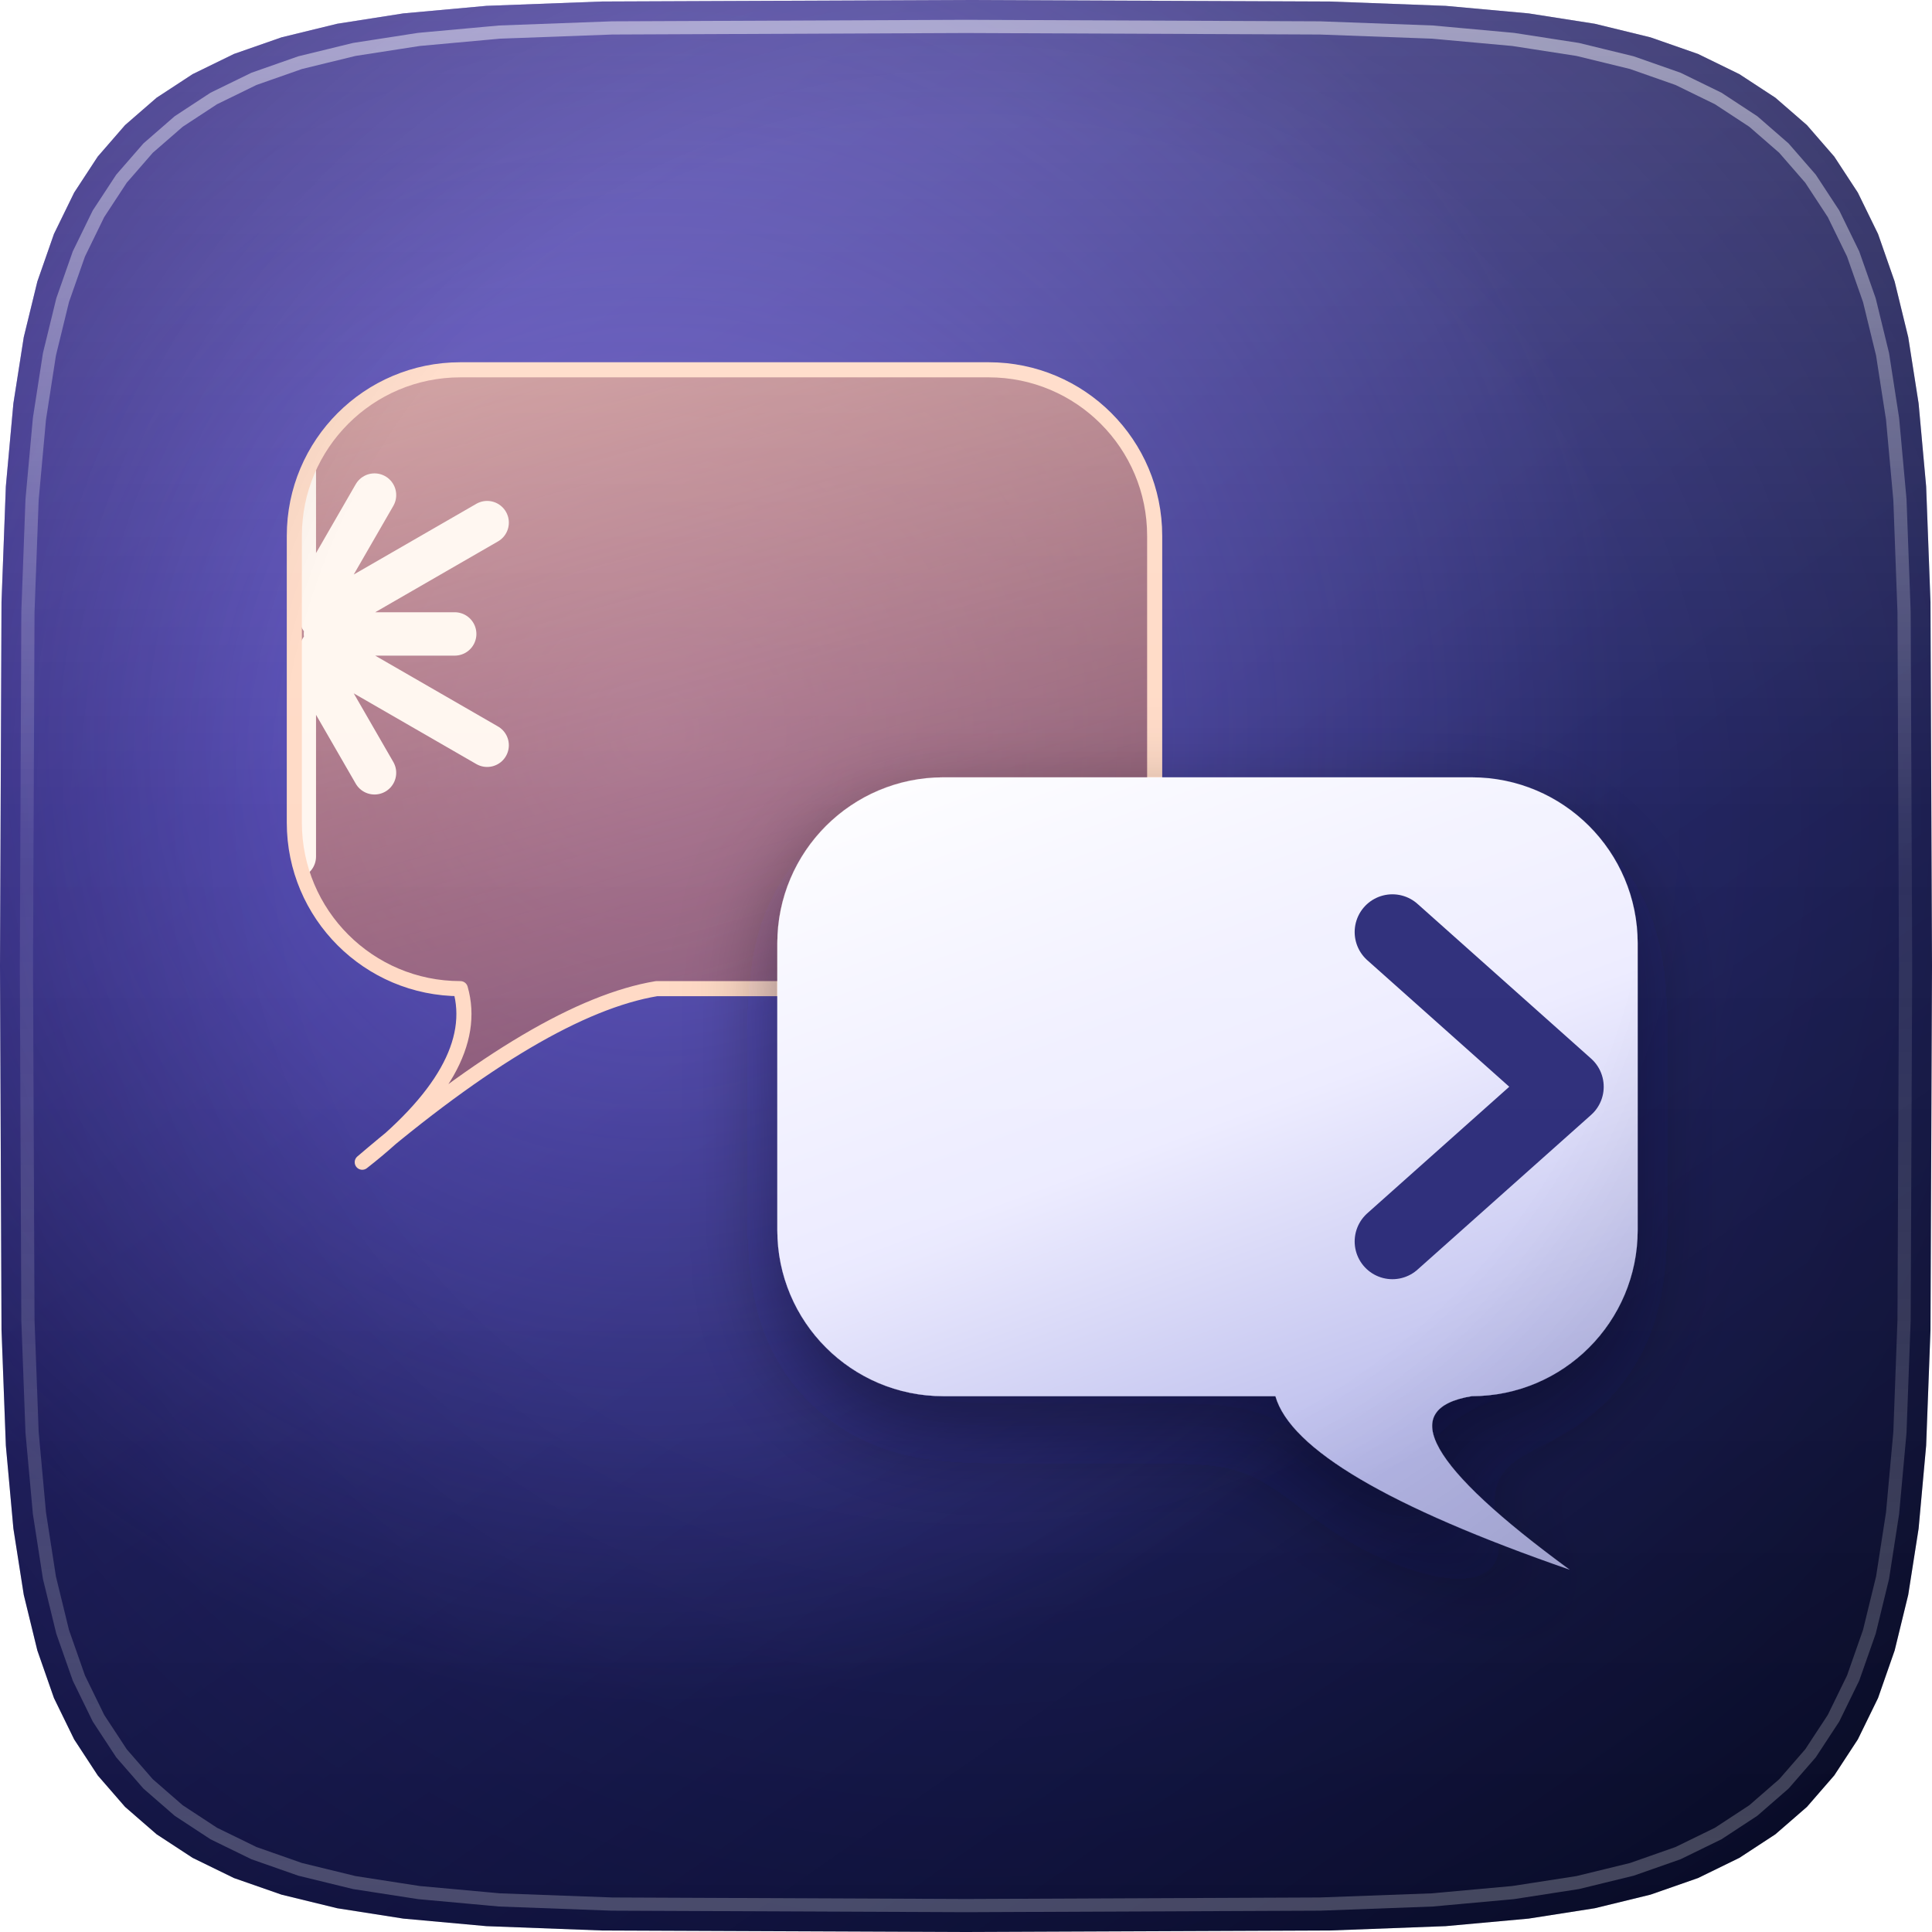
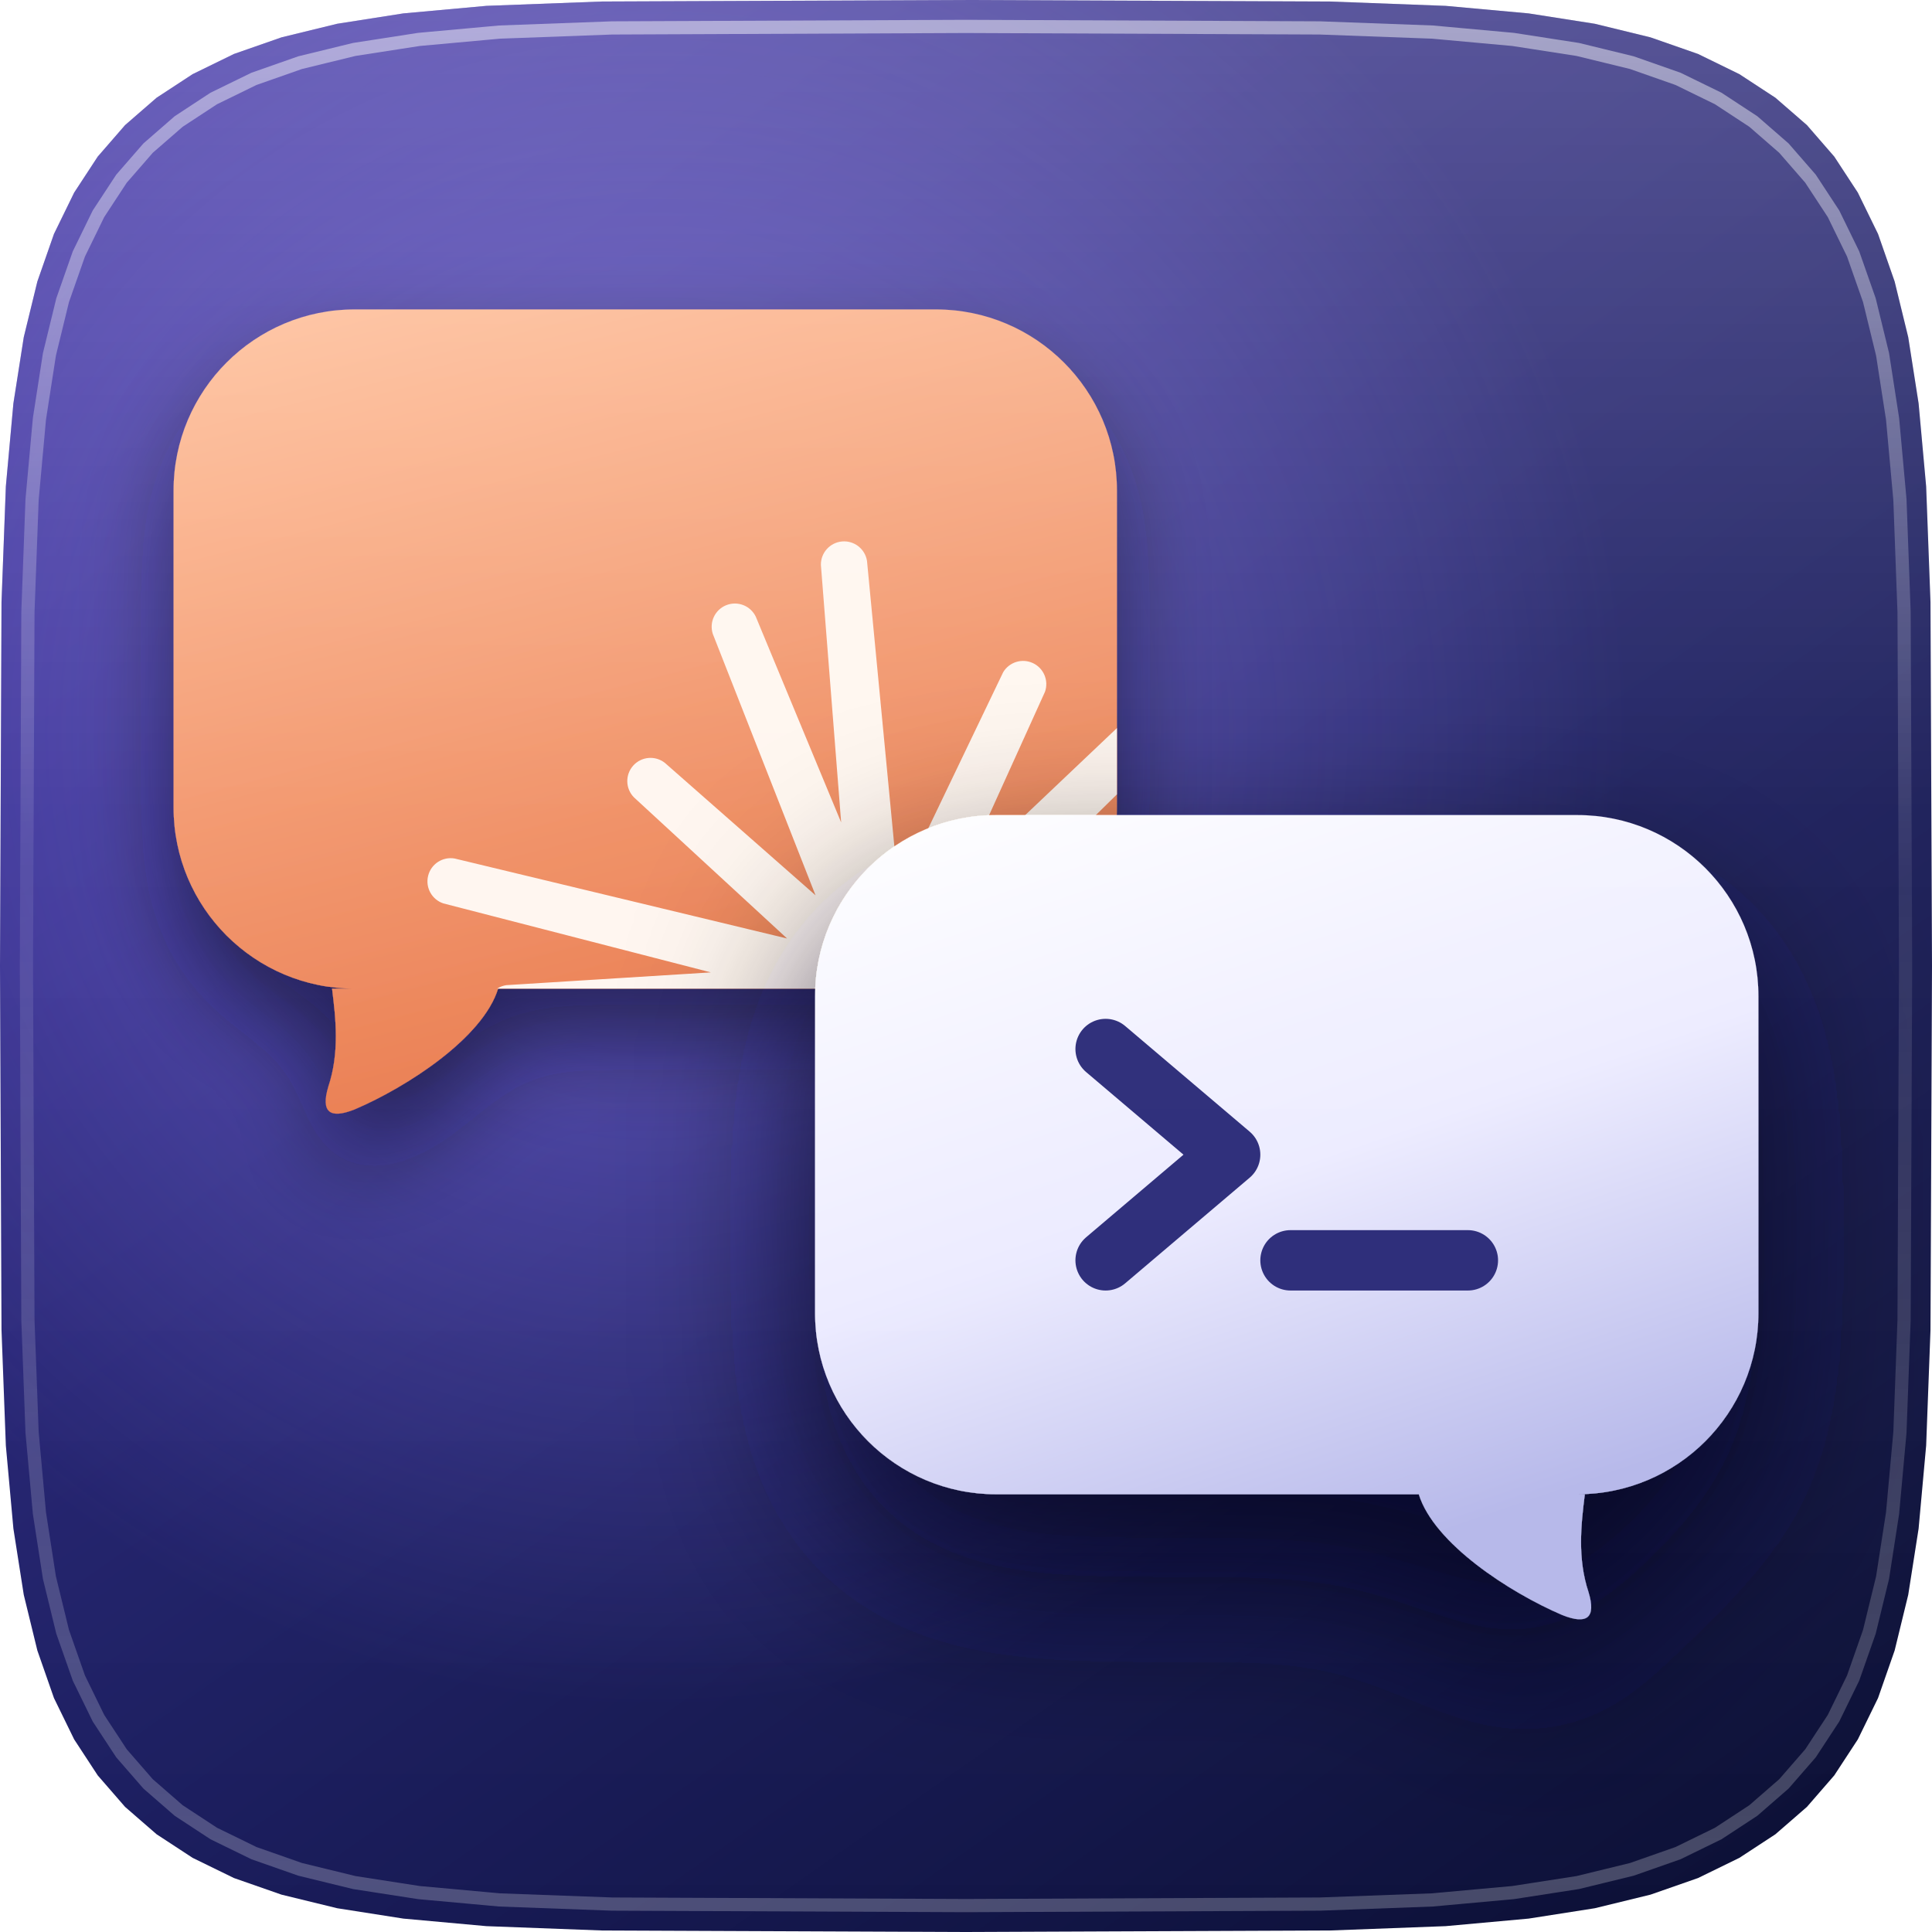
<svg xmlns="http://www.w3.org/2000/svg" viewBox="0 0 1024 1024" width="1024" height="1024">
  <defs>
    <linearGradient id="bg" x1=".15" y1="0" x2=".85" y2="1">
      <stop offset="0" stop-color="#3B2F9E" />
      <stop offset=".55" stop-color="#1D1F63" />
      <stop offset="1" stop-color="#0C1036" />
    </linearGradient>
    <radialGradient id="halo" cx=".34" cy=".38" r=".5">
      <stop offset="0" stop-color="#8E7BFF" stop-opacity=".55" />
      <stop offset="1" stop-color="#8E7BFF" stop-opacity="0" />
    </radialGradient>
    <linearGradient id="rim" x1="0" y1="0" x2="0" y2="1">
      <stop offset="0" stop-color="#fff" stop-opacity=".55" />
      <stop offset=".45" stop-color="#fff" stop-opacity=".1" />
      <stop offset="1" stop-color="#fff" stop-opacity=".28" />
    </linearGradient>
    <linearGradient id="gloss" x1="0" y1="0" x2="0" y2="1">
      <stop offset="0" stop-color="#fff" stop-opacity=".22" />
      <stop offset=".42" stop-color="#fff" stop-opacity=".04" />
      <stop offset="1" stop-color="#fff" stop-opacity="0" />
    </linearGradient>
-     <radialGradient id="vig" cx=".5" cy=".42" r=".78">
-       <stop offset=".45" stop-opacity="0" />
-       <stop offset="1" stop-opacity=".38" />
-     </radialGradient>
    <linearGradient id="warm" x1="0" y1="0" x2=".3" y2="1">
-       <stop offset="0" stop-color="#F2B090" stop-opacity=".78" />
-       <stop offset="1" stop-color="#C96A4A" stop-opacity=".46" />
+       <stop offset="0" stop-color="#FFBE98" />
+       <stop offset="1" stop-color="#E97B4E" />
    </linearGradient>
    <linearGradient id="steel" x1="0" y1="0" x2=".4" y2="1">
      <stop offset="0" stop-color="#fff" />
      <stop offset=".55" stop-color="#ECEBFF" />
      <stop offset="1" stop-color="#B6B8EA" />
    </linearGradient>
    <filter id="lift" x="-20%" y="-20%" width="140%" height="150%">
-       <feDropShadow dx="0" dy="20" stdDeviation="24" flood-color="#05061F" flood-opacity=".5" />
+       <feDropShadow dx="0" dy="26" stdDeviation="26" flood-color="#05061F" flood-opacity=".62" />
+     </filter>
+     <filter id="liftbig" x="-35%" y="-35%" width="170%" height="190%">
+       <feDropShadow dx="0" dy="44" stdDeviation="48" flood-color="#05061F" flood-opacity=".85" />
    </filter>
    <clipPath id="clip">
      <path d="M1024.0,512.0 L1023.2,704.9 L1020.9,766.2 L1016.9,810.2 L1011.4,845.3 L1004.2,874.8 L995.4,900.0 L984.7,921.9 L972.2,941.0 L957.7,957.7 L941.0,972.2 L921.9,984.7 L900.0,995.4 L874.8,1004.2 L845.3,1011.4 L810.2,1016.9 L766.2,1020.9 L704.9,1023.2 L512.0,1024.0 L319.1,1023.2 L257.8,1020.9 L213.8,1016.9 L178.7,1011.4 L149.2,1004.2 L124.0,995.4 L102.1,984.7 L83.0,972.2 L66.3,957.7 L51.8,941.0 L39.3,921.9 L28.6,900.0 L19.8,874.8 L12.6,845.3 L7.1,810.2 L3.1,766.2 L0.8,704.9 L0.0,512.0 L0.8,319.1 L3.1,257.8 L7.1,213.8 L12.6,178.7 L19.8,149.2 L28.6,124.0 L39.3,102.1 L51.8,83.0 L66.3,66.3 L83.0,51.8 L102.1,39.3 L124.0,28.6 L149.2,19.8 L178.7,12.6 L213.8,7.1 L257.8,3.1 L319.1,0.8 L512.0,0.0 L704.9,0.8 L766.2,3.1 L810.2,7.1 L845.3,12.6 L874.8,19.8 L900.0,28.6 L921.9,39.3 L941.0,51.8 L957.7,66.3 L972.2,83.0 L984.7,102.1 L995.4,124.0 L1004.2,149.2 L1011.4,178.7 L1016.9,213.8 L1020.9,257.8 L1023.2,319.1Z" />
    </clipPath>
    <clipPath id="inback">
-       <path d="M244,196H524A88,88 0 0 1 612,284V436A88,88 0 0 1 524,524H348Q288,534 192,616Q256,566 244,524H244A88,88 0 0 1 156,436V284A88,88 0 0 1 244,196Z" />
-     </clipPath>
-     <clipPath id="infront">
-       <path d="M500,412H780A88,88 0 0 1 868,500V652A88,88 0 0 1 780,740H780Q720,750 832,832Q688,782 676,740H500A88,88 0 0 1 412,652V500A88,88 0 0 1 500,412Z" />
+       <rect x="92" y="164" width="500" height="360" rx="96" />
    </clipPath>
  </defs>
  <g clip-path="url(#clip)">
    <rect width="1024" height="1024" fill="url(#bg)" />
    <rect width="1024" height="1024" fill="url(#halo)" />
-     <path d="M244,196H524A88,88 0 0 1 612,284V436A88,88 0 0 1 524,524H348Q288,534 192,616Q256,566 244,524H244A88,88 0 0 1 156,436V284A88,88 0 0 1 244,196Z" fill="url(#warm)" />
+     <path d="M188,164H496A96,96 0 0 1 592,260V428A96,96 0 0 1 496,524H264C256,550 216,576 188,588Q168,596 174,576C180,558 178,540 176,524H188A96,96 0 0 1 92,428V260A96,96 0 0 1 188,164Z" fill="url(#warm)" filter="url(#lift)" />
    <g clip-path="url(#inback)">
-       <path d="M156.0,319.5L156.0,218.0M164.3,321.7L198.5,262.4M170.3,327.7L258.2,277.0M172.5,336.0L241.0,336.0M170.3,344.3L258.2,395.0M164.3,350.3L198.5,409.6M156.0,352.5L156.0,454.0M147.7,350.3L113.5,409.6M141.7,344.3L53.8,395.0M139.5,336.0L71.0,336.0M141.7,327.7L53.8,277.0M147.7,321.7L113.5,262.4" fill="none" stroke="#FFF6EF" stroke-width="23" stroke-linecap="round" />
+       <g transform="rotate(53 467 524)">
+         <path d="M471.7,538.2L703.0,536.3A12.3,12.3 0 0 0 703.0,511.7L471.7,509.8ZM464.8,538.8L629.7,620.6A12.3,12.3 0 0 0 640.8,598.8L477.6,513.5ZM460.6,537.5L619.8,688.6A12.3,12.3 0 0 0 636.8,670.9L480.2,517.1ZM454.7,532.4L502.0,690.7A12.3,12.3 0 0 0 525.6,684.0L481.9,524.6ZM452.5,527.7L439.9,735.0A12.3,12.3 0 0 0 464.4,736.7L480.8,529.7ZM452.6,520.0L346.0,681.5A12.3,12.3 0 0 0 366.3,695.2L476.1,535.8ZM454.4,516.0L275.9,663.0A12.3,12.3 0 0 0 291.3,682.1L472.2,538.0ZM459.7,511.0L302.5,543.5A12.3,12.3 0 0 0 307.2,567.6L465.1,538.8ZM466.1,509.1L269.6,458.4A12.3,12.3 0 0 0 263.2,482.1L458.8,536.5ZM470.5,509.5L281.4,393.5A12.3,12.3 0 0 0 268.4,414.3L455.5,533.5ZM477.3,513.2L393.6,359.9A12.3,12.3 0 0 0 372.0,371.4L452.3,526.5ZM480.5,517.6L452.7,307.0A12.3,12.3 0 0 0 428.4,310.0L452.4,521.0ZM481.9,524.9L550.9,349.2A12.3,12.3 0 0 0 528.1,340.0L455.6,514.3ZM480.9,529.5L625.1,354.7A12.3,12.3 0 0 0 606.3,338.9L459.2,511.3ZM476.5,535.5L634.4,472.9A12.3,12.3 0 0 0 625.6,450.0L466.3,509.1Z" fill="#FFF6EF" />
+       </g>
    </g>
-     <path d="M244,196H524A88,88 0 0 1 612,284V436A88,88 0 0 1 524,524H348Q288,534 192,616Q256,566 244,524H244A88,88 0 0 1 156,436V284A88,88 0 0 1 244,196Z" fill="none" stroke="#FFD9C4" stroke-width="8" stroke-linejoin="round" />
-     <path d="M500,412H780A88,88 0 0 1 868,500V652A88,88 0 0 1 780,740H780Q720,750 832,832Q688,782 676,740H500A88,88 0 0 1 412,652V500A88,88 0 0 1 500,412Z" fill="url(#steel)" filter="url(#lift)" />
-     <g clip-path="url(#infront)">
-       <path d="M738,494l92,82-92,82" fill="none" stroke="#2A2A78" stroke-width="40" stroke-linecap="round" stroke-linejoin="round" />
-     </g>
+     <path d="M528,432H836A96,96 0 0 1 932,528V696A96,96 0 0 1 836,792H840C838,808 836,826 842,844Q848,864 828,856C800,844 760,818 752,792H528A96,96 0 0 1 432,696V528A96,96 0 0 1 528,432Z" fill="url(#steel)" filter="url(#liftbig)" />
+     <path d="M586,556l66,56-66,56M684,668H778" fill="none" stroke="#2A2A78" stroke-width="32" stroke-linecap="round" stroke-linejoin="round" />
    <rect width="1024" height="1024" fill="url(#gloss)" />
-     <rect width="1024" height="1024" fill="url(#vig)" />
  </g>
  <path d="M1010.0,512.0 L1009.2,699.6 L1007.0,759.2 L1003.1,802.0 L997.8,836.2 L990.8,864.9 L982.2,889.4 L971.8,910.7 L959.6,929.3 L945.5,945.5 L929.3,959.6 L910.7,971.8 L889.4,982.2 L864.9,990.8 L836.2,997.8 L802.0,1003.1 L759.2,1007.0 L699.6,1009.2 L512.0,1010.0 L324.4,1009.2 L264.8,1007.0 L222.0,1003.1 L187.8,997.8 L159.1,990.8 L134.6,982.2 L113.3,971.8 L94.7,959.6 L78.5,945.5 L64.4,929.3 L52.2,910.7 L41.8,889.4 L33.2,864.9 L26.2,836.2 L20.9,802.0 L17.0,759.2 L14.8,699.6 L14.0,512.0 L14.8,324.4 L17.0,264.8 L20.9,222.0 L26.2,187.8 L33.2,159.1 L41.8,134.6 L52.2,113.3 L64.4,94.7 L78.5,78.5 L94.7,64.4 L113.3,52.2 L134.6,41.8 L159.1,33.2 L187.8,26.2 L222.0,20.9 L264.8,17.0 L324.4,14.8 L512.0,14.0 L699.6,14.8 L759.2,17.0 L802.0,20.9 L836.2,26.2 L864.9,33.2 L889.4,41.8 L910.7,52.2 L929.3,64.4 L945.5,78.5 L959.6,94.7 L971.8,113.3 L982.2,134.6 L990.8,159.1 L997.8,187.8 L1003.1,222.0 L1007.0,264.8 L1009.2,324.4Z" fill="none" stroke="url(#rim)" stroke-width="7" opacity=".85" />
</svg>
